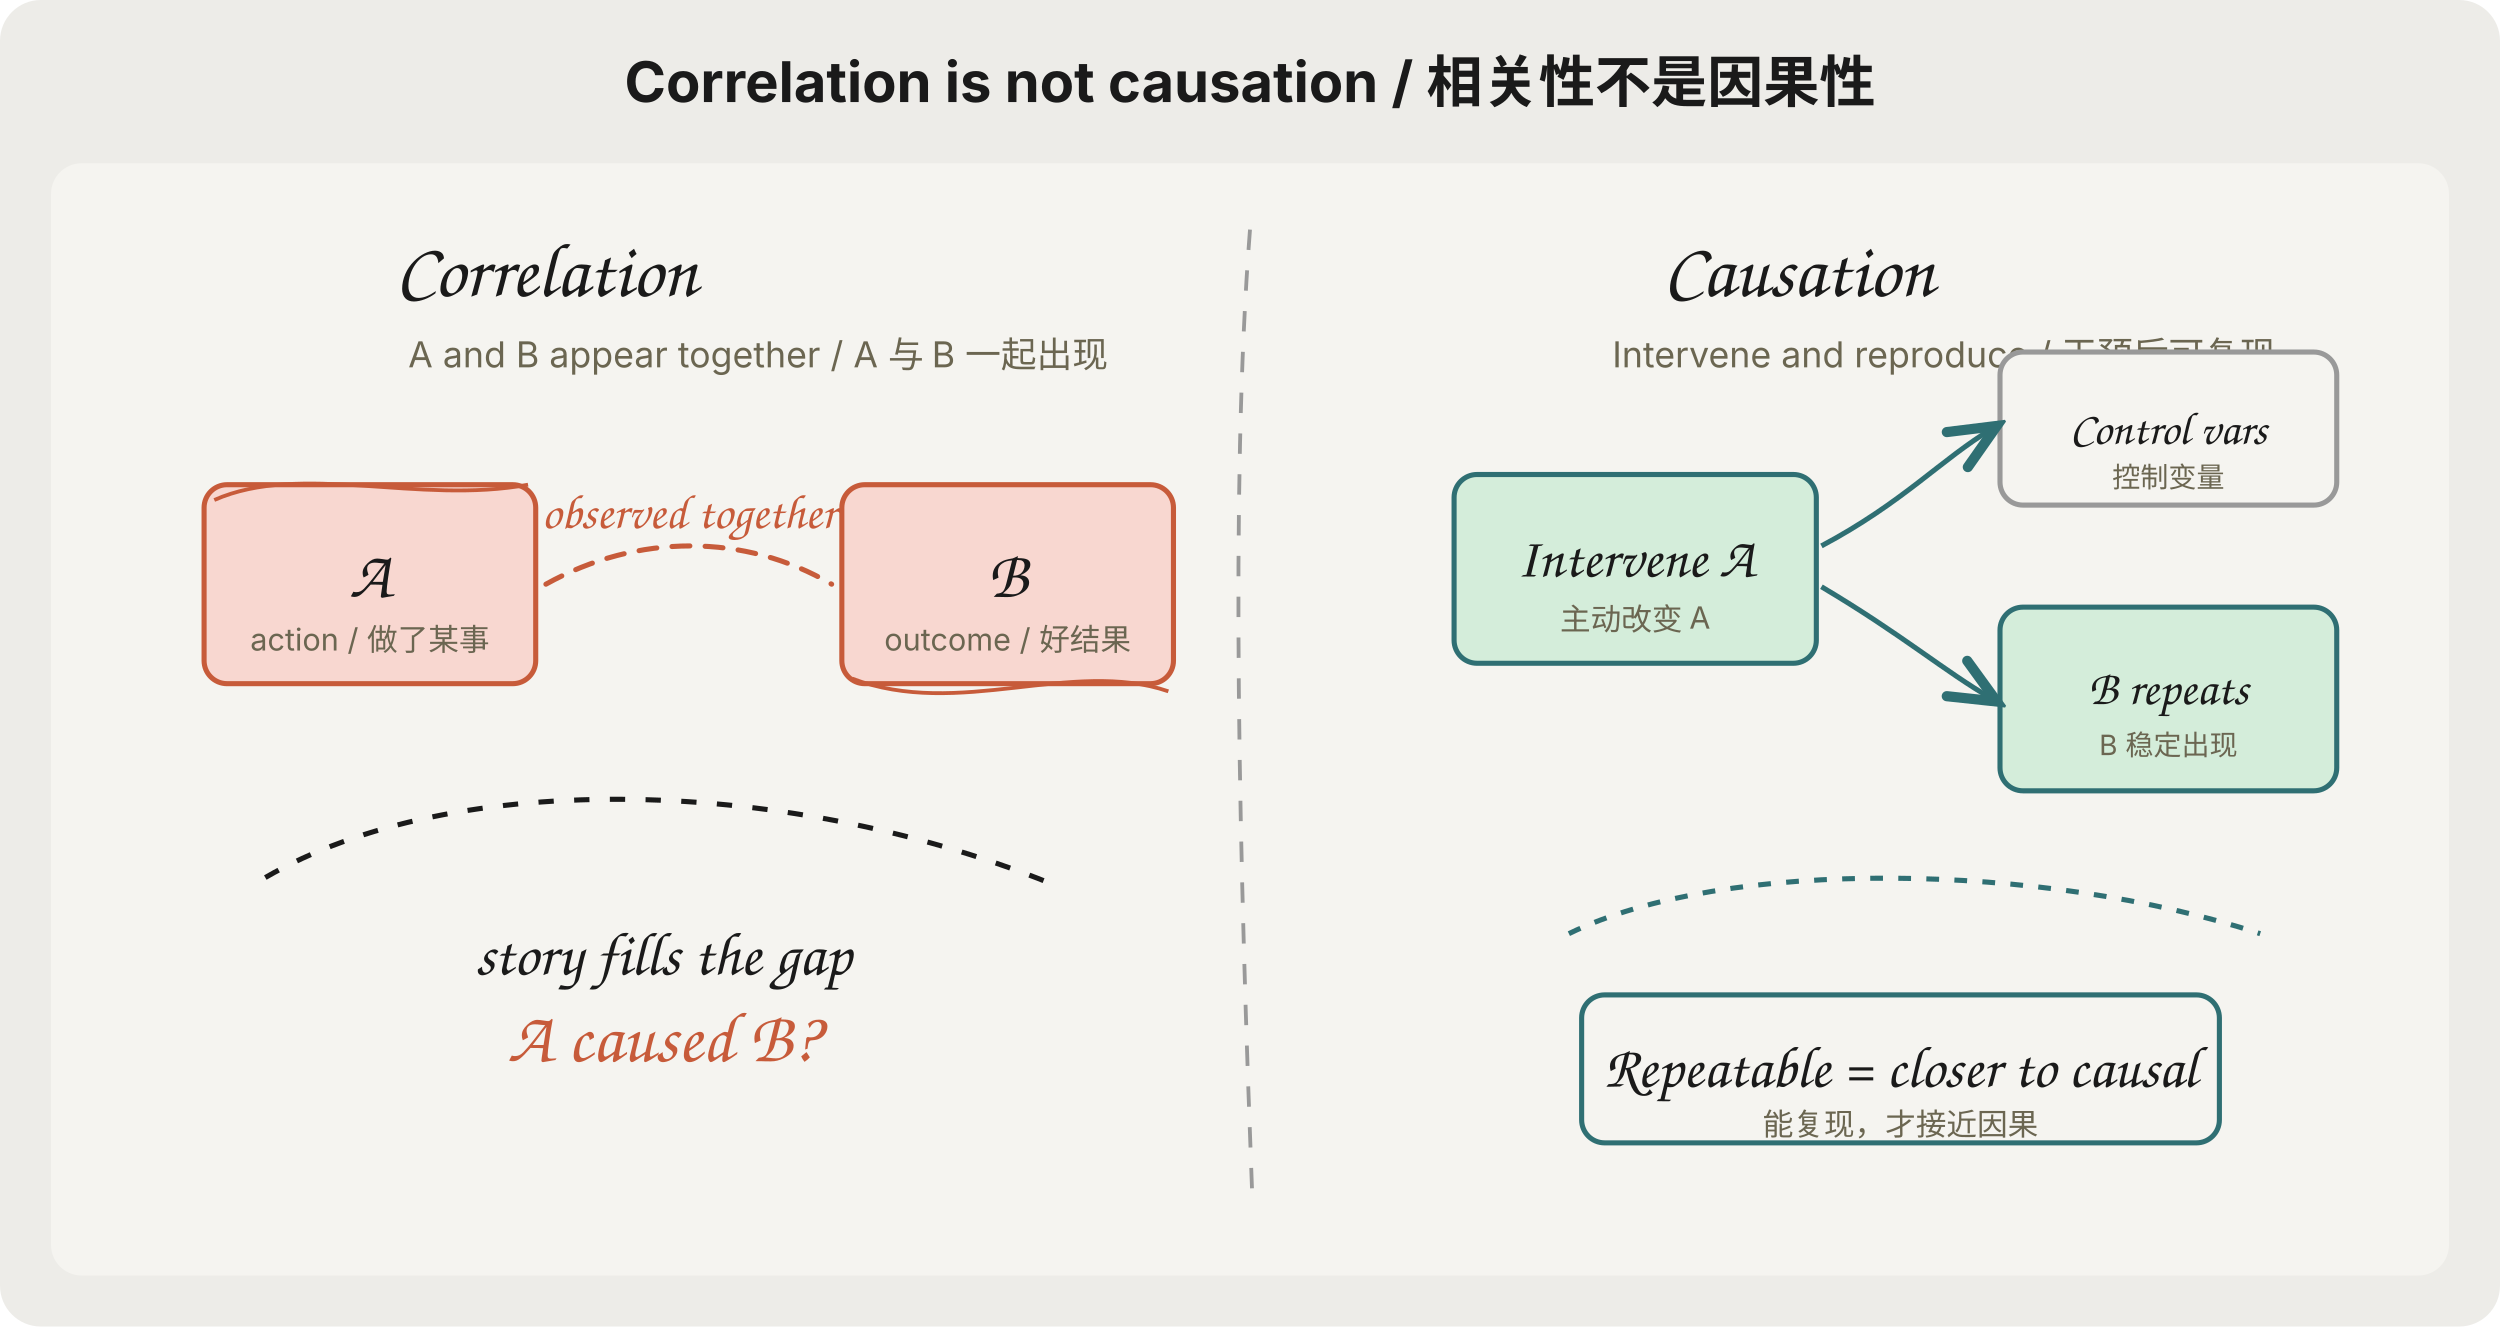
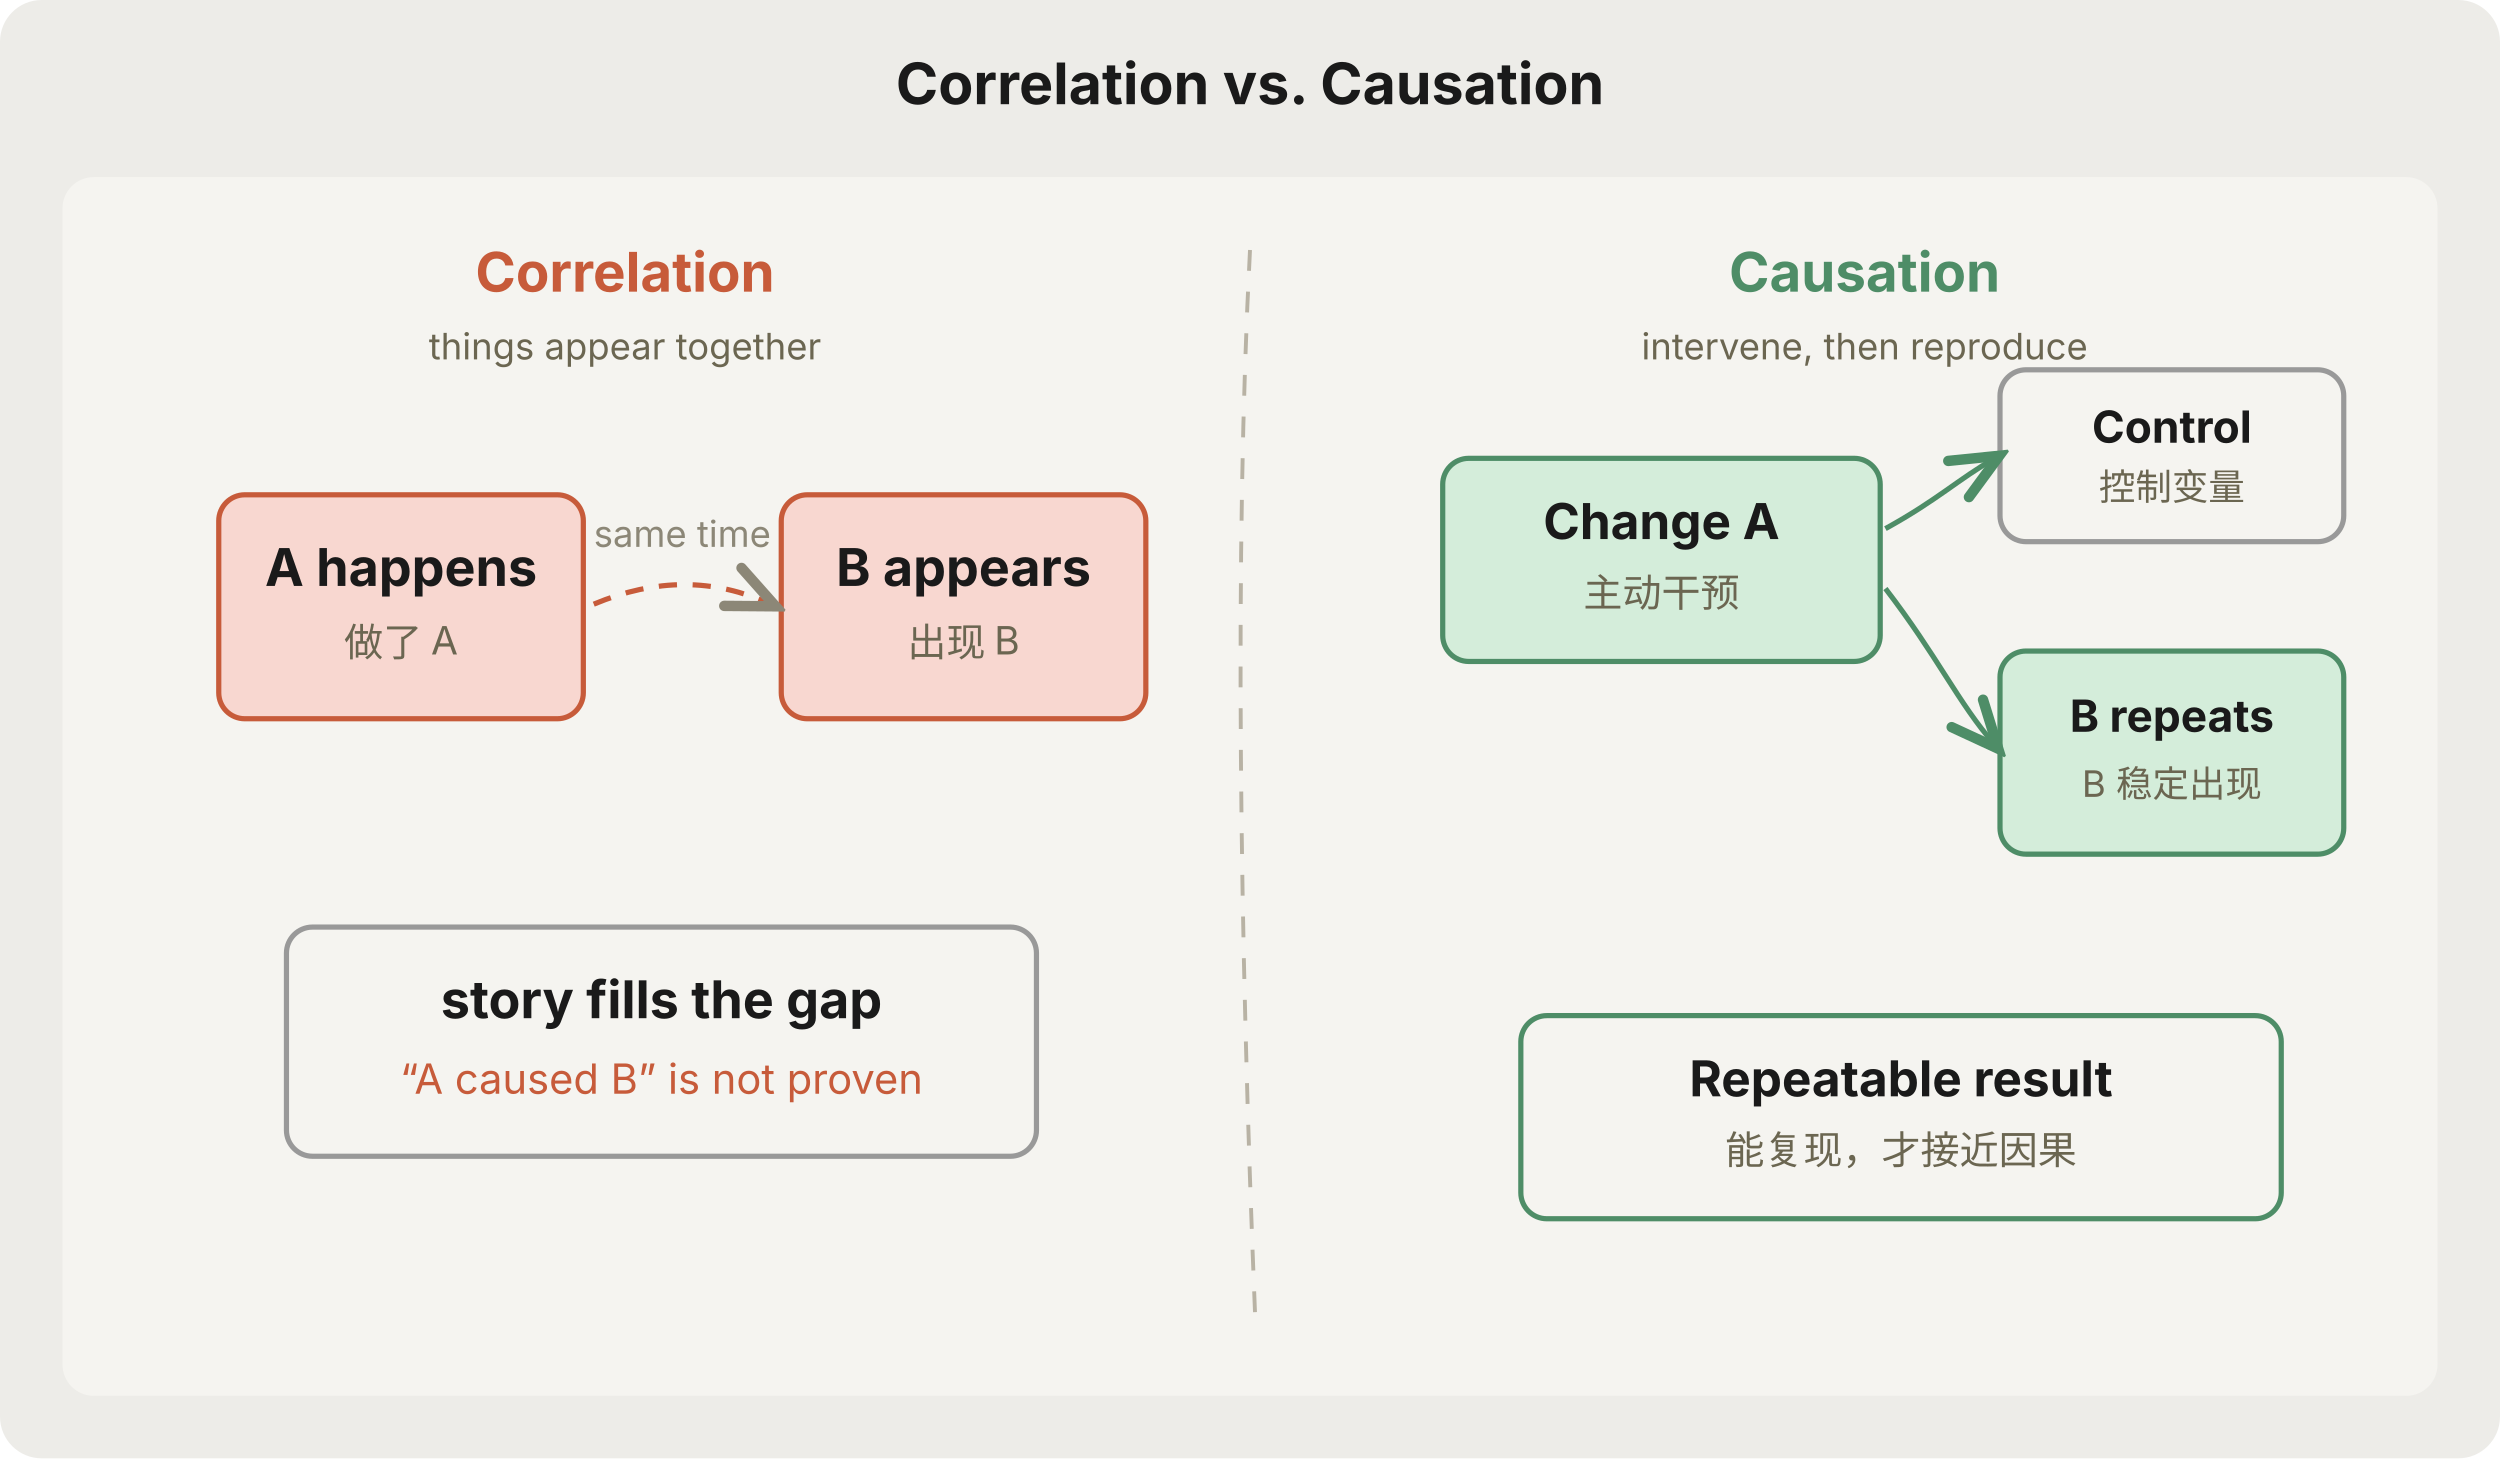
- <svg xmlns="http://www.w3.org/2000/svg" width="980" height="520" viewBox="0 0 980 520" role="img" aria-labelledby="title desc">
+ <svg xmlns="http://www.w3.org/2000/svg" width="960" height="560" viewBox="0 0 960 560" role="img" aria-labelledby="title desc">
  <defs>
-     <marker id="arrow-ink" markerWidth="12" markerHeight="10" refX="9" refY="5" orient="auto">
-       <path d="M1,1 L10,5 L1,9" fill="none" stroke="#1A1A1A" stroke-width="2" stroke-linecap="round" />
+     <marker id="arrow-gray" markerWidth="12" markerHeight="10" refX="9" refY="5" orient="auto">
+       <path d="M1,1 L10,5 L1,9" fill="none" stroke="#8C8777" stroke-width="2" stroke-linecap="round" />
    </marker>
    <marker id="arrow-green" markerWidth="12" markerHeight="10" refX="9" refY="5" orient="auto">
-       <path d="M1,1 L10,5 L1,9" fill="none" stroke="#2F6F73" stroke-width="2" stroke-linecap="round" />
+       <path d="M1,1 L10,5 L1,9" fill="none" stroke="#4E8D67" stroke-width="2" stroke-linecap="round" />
    </marker>
  </defs>
-   <rect width="980" height="520" rx="16" fill="#EDECE8" />
-   <rect x="20" y="64" width="940" height="436" rx="12" fill="#F5F4F0" />
-   <text x="490" y="40" text-anchor="middle" font-family="system-ui, -apple-system, sans-serif" font-size="22" font-weight="700" fill="#1A1A1A">Correlation is not causation / 相关性不是因果性</text>
-   <path d="M490 90 C482 192 486 342 491 472" fill="none" stroke="#999" stroke-width="1.5" stroke-dasharray="8 8" />
-   <text x="155" y="116" font-family="'Kaiti SC','STKaiti','Bradley Hand',cursive" font-size="30" fill="#1A1A1A">Correlation</text>
-   <text x="160" y="144" font-family="system-ui, -apple-system, sans-serif" font-size="14" fill="#6B6651">A and B appear together / A 与 B 一起出现</text>
-   <rect x="80" y="190" width="130" height="78" rx="9" fill="#F8D7D0" stroke="#C75B3A" stroke-width="2" />
-   <path d="M84 196 C118 181 164 198 207 190" fill="none" stroke="#C75B3A" stroke-width="1.5" />
-   <text x="145" y="234" text-anchor="middle" font-family="'Kaiti SC','STKaiti','Bradley Hand',cursive" font-size="26" fill="#1A1A1A">A</text>
-   <text x="145" y="255" text-anchor="middle" font-family="system-ui, -apple-system, sans-serif" font-size="12" fill="#6B6651">action / 做了某事</text>
-   <rect x="330" y="190" width="130" height="78" rx="9" fill="#F8D7D0" stroke="#C75B3A" stroke-width="2" />
-   <path d="M334 266 C376 282 420 258 458 271" fill="none" stroke="#C75B3A" stroke-width="1.5" />
-   <text x="395" y="234" text-anchor="middle" font-family="'Kaiti SC','STKaiti','Bradley Hand',cursive" font-size="26" fill="#1A1A1A">B</text>
-   <text x="395" y="255" text-anchor="middle" font-family="system-ui, -apple-system, sans-serif" font-size="12" fill="#6B6651">outcome / 好结果</text>
-   <path d="M214 229 C250 209 292 209 326 229" fill="none" stroke="#C75B3A" stroke-width="2" stroke-linecap="round" stroke-dasharray="7 6" />
-   <text x="270" y="207" text-anchor="middle" font-family="'Kaiti SC','STKaiti','Bradley Hand',cursive" font-size="19" fill="#C75B3A">observed together</text>
-   <path d="M104 344 C178 301 310 304 416 348" fill="none" stroke="#1A1A1A" stroke-width="2" stroke-dasharray="6 8" />
-   <text x="260" y="382" text-anchor="middle" font-family="'Kaiti SC','STKaiti','Bradley Hand',cursive" font-size="24" fill="#1A1A1A">story fills the gap</text>
-   <text x="260" y="416" text-anchor="middle" font-family="'Kaiti SC','STKaiti','Bradley Hand',cursive" font-size="28" fill="#C75B3A">A caused B?</text>
-   <text x="652" y="116" font-family="'Kaiti SC','STKaiti','Bradley Hand',cursive" font-size="30" fill="#1A1A1A">Causation</text>
-   <text x="632" y="144" font-family="system-ui, -apple-system, sans-serif" font-size="14" fill="#6B6651">Intervene and reproduce / 干预后可复现</text>
-   <rect x="570" y="186" width="142" height="74" rx="9" fill="#D4EDDA" stroke="#2F6F73" stroke-width="2" />
-   <text x="641" y="226" text-anchor="middle" font-family="'Kaiti SC','STKaiti','Bradley Hand',cursive" font-size="22" fill="#1A1A1A">Intervene A</text>
-   <text x="641" y="247" text-anchor="middle" font-family="system-ui, -apple-system, sans-serif" font-size="12" fill="#6B6651">主动改变 A</text>
-   <rect x="784" y="138" width="132" height="60" rx="9" fill="#F5F4F0" stroke="#999" stroke-width="2" />
-   <text x="850" y="174" text-anchor="middle" font-family="'Kaiti SC','STKaiti','Bradley Hand',cursive" font-size="18" fill="#1A1A1A">Control vars</text>
-   <text x="850" y="191" text-anchor="middle" font-family="system-ui, -apple-system, sans-serif" font-size="11" fill="#6B6651">控制变量</text>
-   <rect x="784" y="238" width="132" height="72" rx="9" fill="#D4EDDA" stroke="#2F6F73" stroke-width="2" />
-   <text x="850" y="276" text-anchor="middle" font-family="'Kaiti SC','STKaiti','Bradley Hand',cursive" font-size="19" fill="#1A1A1A">B repeats</text>
-   <text x="850" y="296" text-anchor="middle" font-family="system-ui, -apple-system, sans-serif" font-size="11" fill="#6B6651">B 稳定出现</text>
-   <path d="M714 214 C746 197 761 180 781 168" fill="none" stroke="#2F6F73" stroke-width="2" marker-end="url(#arrow-green)" />
-   <path d="M714 230 C746 249 762 263 781 274" fill="none" stroke="#2F6F73" stroke-width="2" marker-end="url(#arrow-green)" />
-   <path d="M615 366 C676 336 801 338 886 366" fill="none" stroke="#2F6F73" stroke-width="2" stroke-dasharray="5 6" />
-   <rect x="620" y="390" width="250" height="58" rx="9" fill="#F5F4F0" stroke="#2F6F73" stroke-width="2" />
-   <text x="745" y="426" text-anchor="middle" font-family="'Kaiti SC','STKaiti','Bradley Hand',cursive" font-size="23" fill="#1A1A1A">Repeatable = closer to causal</text>
-   <text x="745" y="445" text-anchor="middle" font-family="system-ui, -apple-system, sans-serif" font-size="12" fill="#6B6651">能复现，才接近因果</text>
+   <rect width="960" height="560" rx="16" fill="#EDECE8" />
+   <rect x="24" y="68" width="912" height="468" rx="12" fill="#F5F4F0" />
+   <text x="480" y="40" text-anchor="middle" font-family="system-ui, -apple-system, sans-serif" font-size="22" font-weight="700" fill="#1A1A1A">Correlation vs. Causation</text>
+   <path d="M480 96 C474 210 476 360 482 506" fill="none" stroke="#B8B2A4" stroke-width="1.5" stroke-dasharray="8 8" />
+   <text x="240" y="112" text-anchor="middle" font-family="system-ui, -apple-system, sans-serif" font-size="21" font-weight="700" fill="#C75B3A">Correlation</text>
+   <text x="240" y="138" text-anchor="middle" font-family="system-ui, -apple-system, sans-serif" font-size="14" fill="#6B6651">things appear together</text>
+   <rect x="84" y="190" width="140" height="86" rx="10" fill="#F8D7D0" stroke="#C75B3A" stroke-width="2" />
+   <text x="154" y="225" text-anchor="middle" font-family="system-ui, -apple-system, sans-serif" font-size="20" font-weight="700" fill="#1A1A1A">A happens</text>
+   <text x="154" y="252" text-anchor="middle" font-family="system-ui, -apple-system, sans-serif" font-size="15" fill="#6B6651">做了 A</text>
+   <rect x="300" y="190" width="140" height="86" rx="10" fill="#F8D7D0" stroke="#C75B3A" stroke-width="2" />
+   <text x="370" y="225" text-anchor="middle" font-family="system-ui, -apple-system, sans-serif" font-size="20" font-weight="700" fill="#1A1A1A">B appears</text>
+   <text x="370" y="252" text-anchor="middle" font-family="system-ui, -apple-system, sans-serif" font-size="15" fill="#6B6651">出现 B</text>
+   <path d="M228 232 C252 222 274 222 296 232" fill="none" stroke="#C75B3A" stroke-width="2" stroke-dasharray="7 6" marker-end="url(#arrow-gray)" />
+   <text x="262" y="210" text-anchor="middle" font-family="system-ui, -apple-system, sans-serif" font-size="14" fill="#8C8777">same time</text>
+   <rect x="110" y="356" width="288" height="88" rx="10" fill="#F5F4F0" stroke="#999" stroke-width="2" />
+   <text x="254" y="391" text-anchor="middle" font-family="system-ui, -apple-system, sans-serif" font-size="20" font-weight="700" fill="#1A1A1A">story fills the gap</text>
+   <text x="254" y="420" text-anchor="middle" font-family="system-ui, -apple-system, sans-serif" font-size="16" fill="#C75B3A">“A caused B” is not proven</text>
+   <text x="716" y="112" text-anchor="middle" font-family="system-ui, -apple-system, sans-serif" font-size="21" font-weight="700" fill="#4E8D67">Causation</text>
+   <text x="716" y="138" text-anchor="middle" font-family="system-ui, -apple-system, sans-serif" font-size="14" fill="#6B6651">intervene, then reproduce</text>
+   <rect x="554" y="176" width="168" height="78" rx="10" fill="#D4EDDA" stroke="#4E8D67" stroke-width="2" />
+   <text x="638" y="207" text-anchor="middle" font-family="system-ui, -apple-system, sans-serif" font-size="19" font-weight="700" fill="#1A1A1A">Change A</text>
+   <text x="638" y="233" text-anchor="middle" font-family="system-ui, -apple-system, sans-serif" font-size="15" fill="#6B6651">主动干预</text>
+   <rect x="768" y="142" width="132" height="66" rx="10" fill="#F5F4F0" stroke="#999" stroke-width="2" />
+   <text x="834" y="170" text-anchor="middle" font-family="system-ui, -apple-system, sans-serif" font-size="17" font-weight="700" fill="#1A1A1A">Control</text>
+   <text x="834" y="192" text-anchor="middle" font-family="system-ui, -apple-system, sans-serif" font-size="14" fill="#6B6651">控制变量</text>
+   <rect x="768" y="250" width="132" height="78" rx="10" fill="#D4EDDA" stroke="#4E8D67" stroke-width="2" />
+   <text x="834" y="281" text-anchor="middle" font-family="system-ui, -apple-system, sans-serif" font-size="17" font-weight="700" fill="#1A1A1A">B repeats</text>
+   <text x="834" y="306" text-anchor="middle" font-family="system-ui, -apple-system, sans-serif" font-size="14" fill="#6B6651">B 稳定出现</text>
+   <path d="M724 203 C744 192 752 184 766 176" fill="none" stroke="#4E8D67" stroke-width="2" marker-end="url(#arrow-green)" />
+   <path d="M724 226 C744 252 752 270 766 286" fill="none" stroke="#4E8D67" stroke-width="2" marker-end="url(#arrow-green)" />
+   <rect x="584" y="390" width="292" height="78" rx="10" fill="#F5F4F0" stroke="#4E8D67" stroke-width="2" />
+   <text x="730" y="421" text-anchor="middle" font-family="system-ui, -apple-system, sans-serif" font-size="19" font-weight="700" fill="#1A1A1A">Repeatable result</text>
+   <text x="730" y="447" text-anchor="middle" font-family="system-ui, -apple-system, sans-serif" font-size="15" fill="#6B6651">能复现，才接近因果</text>
</svg>
